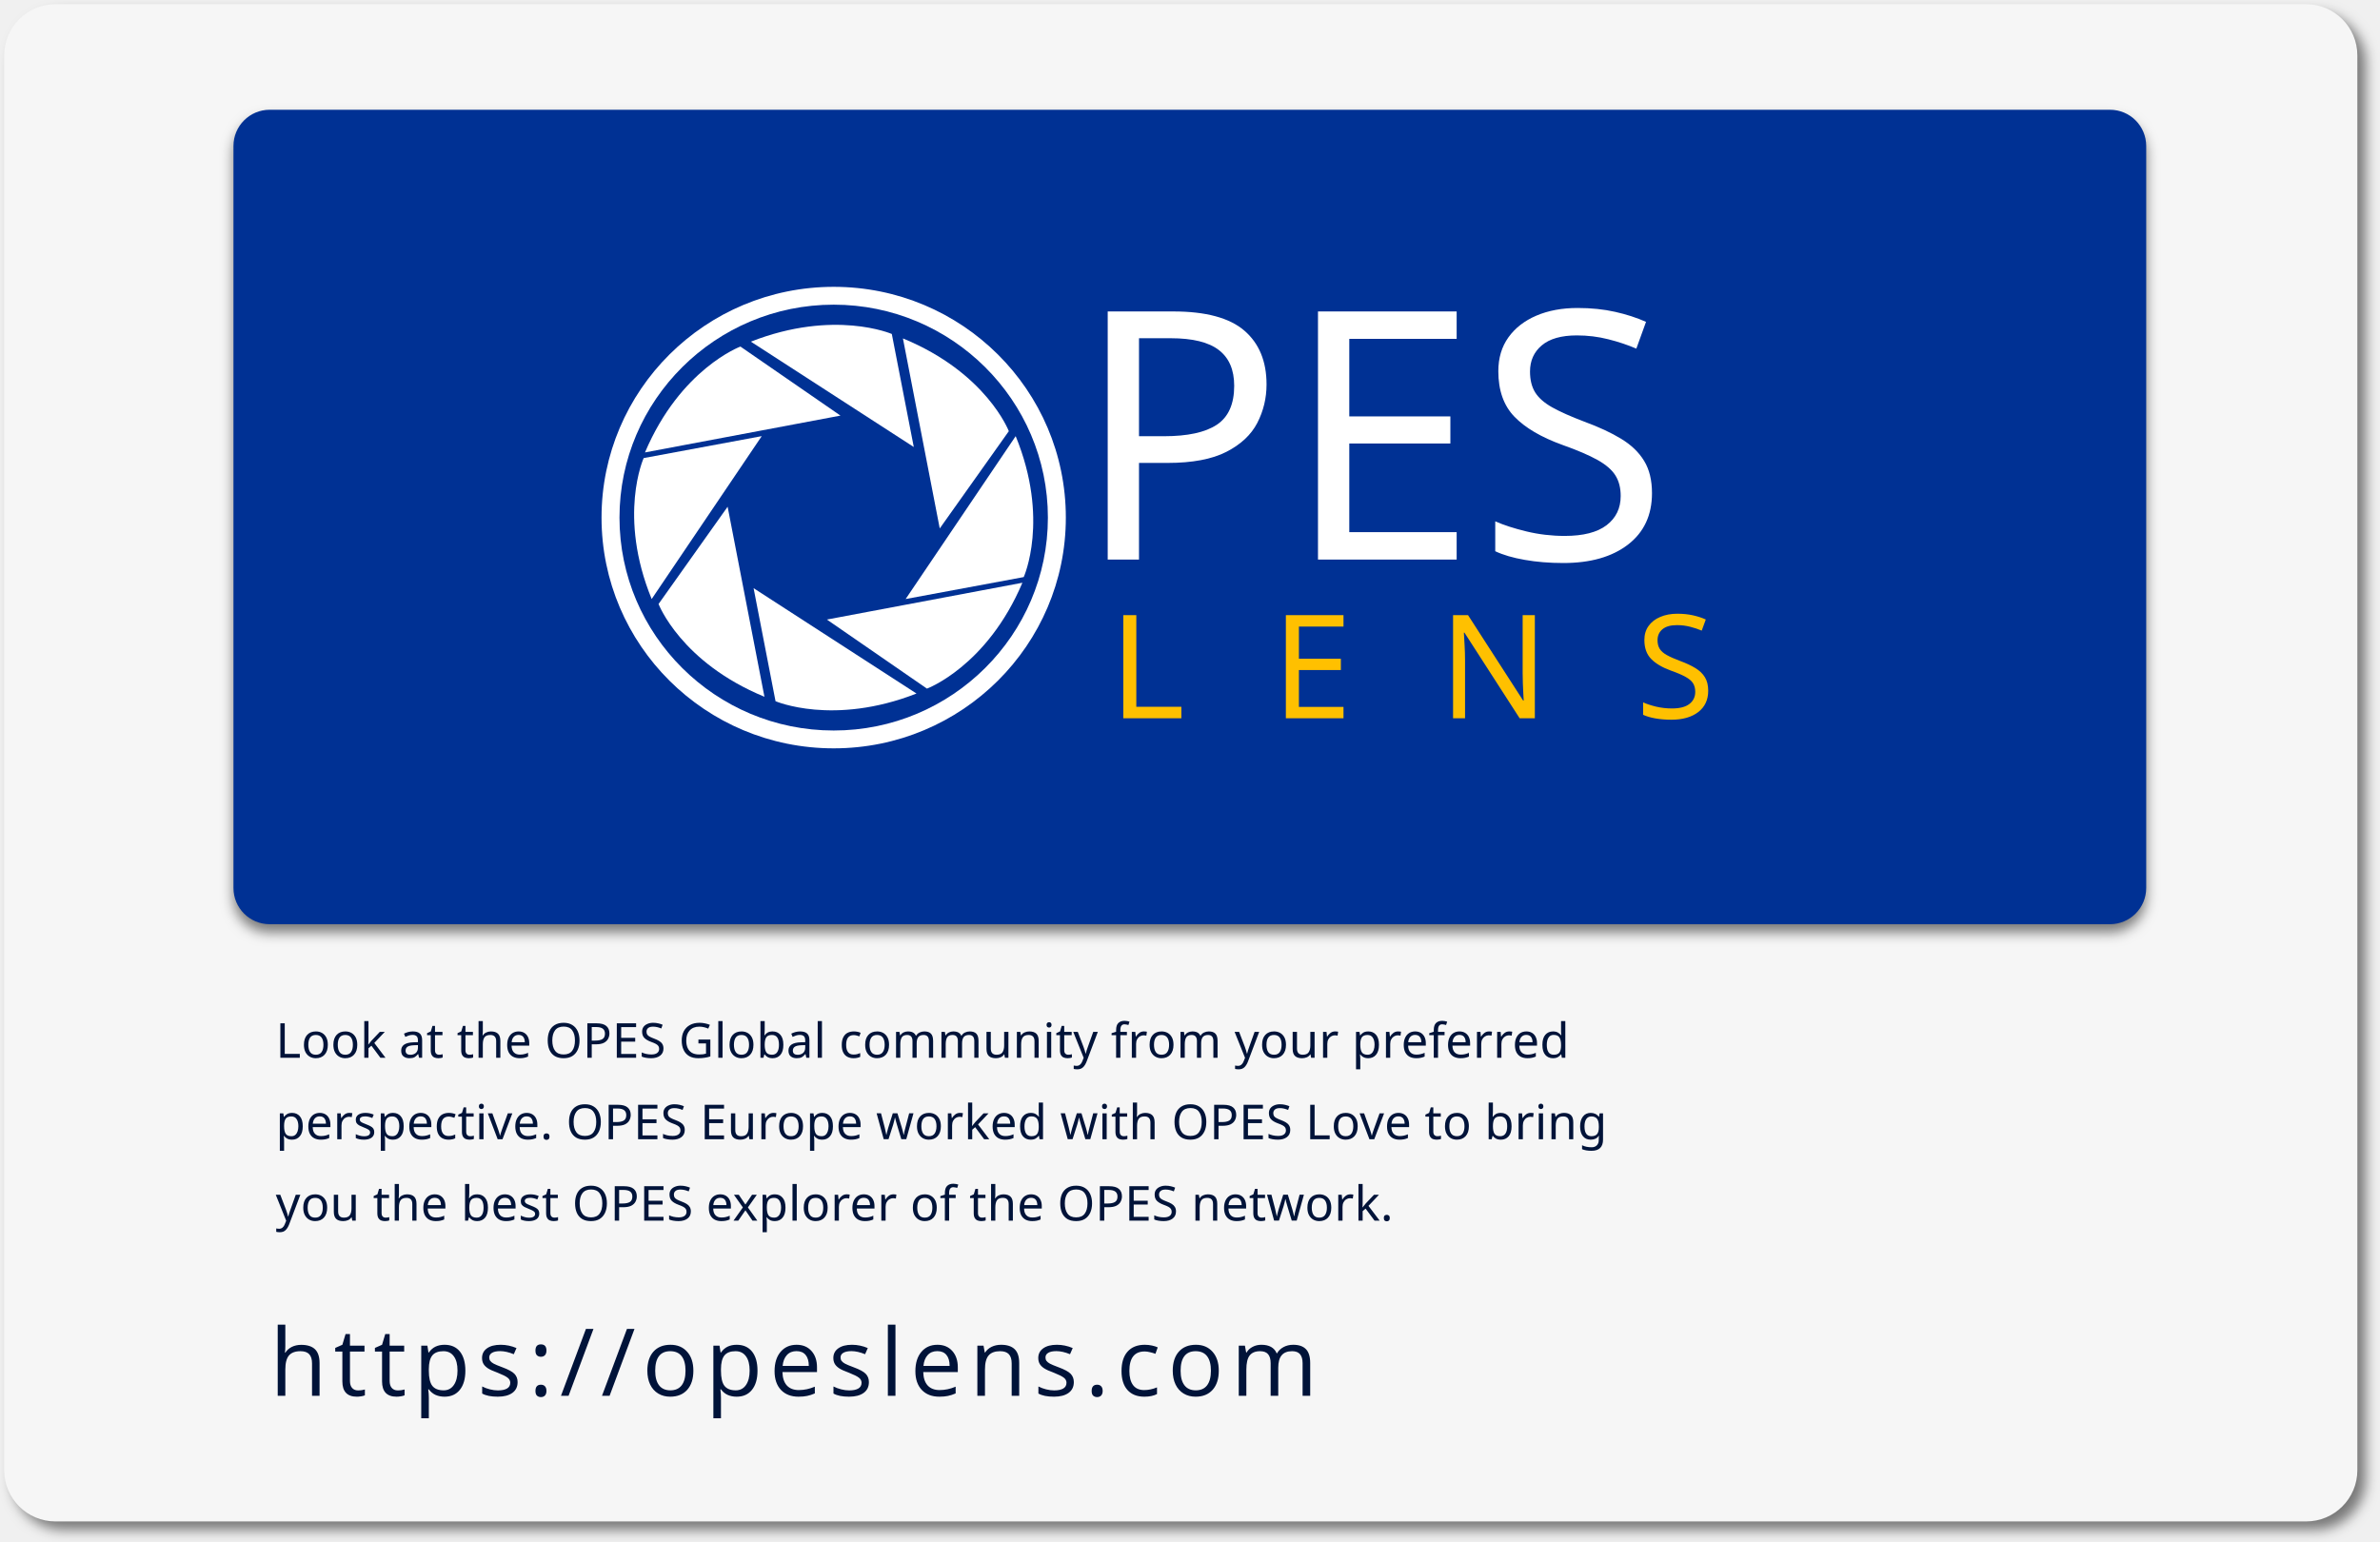
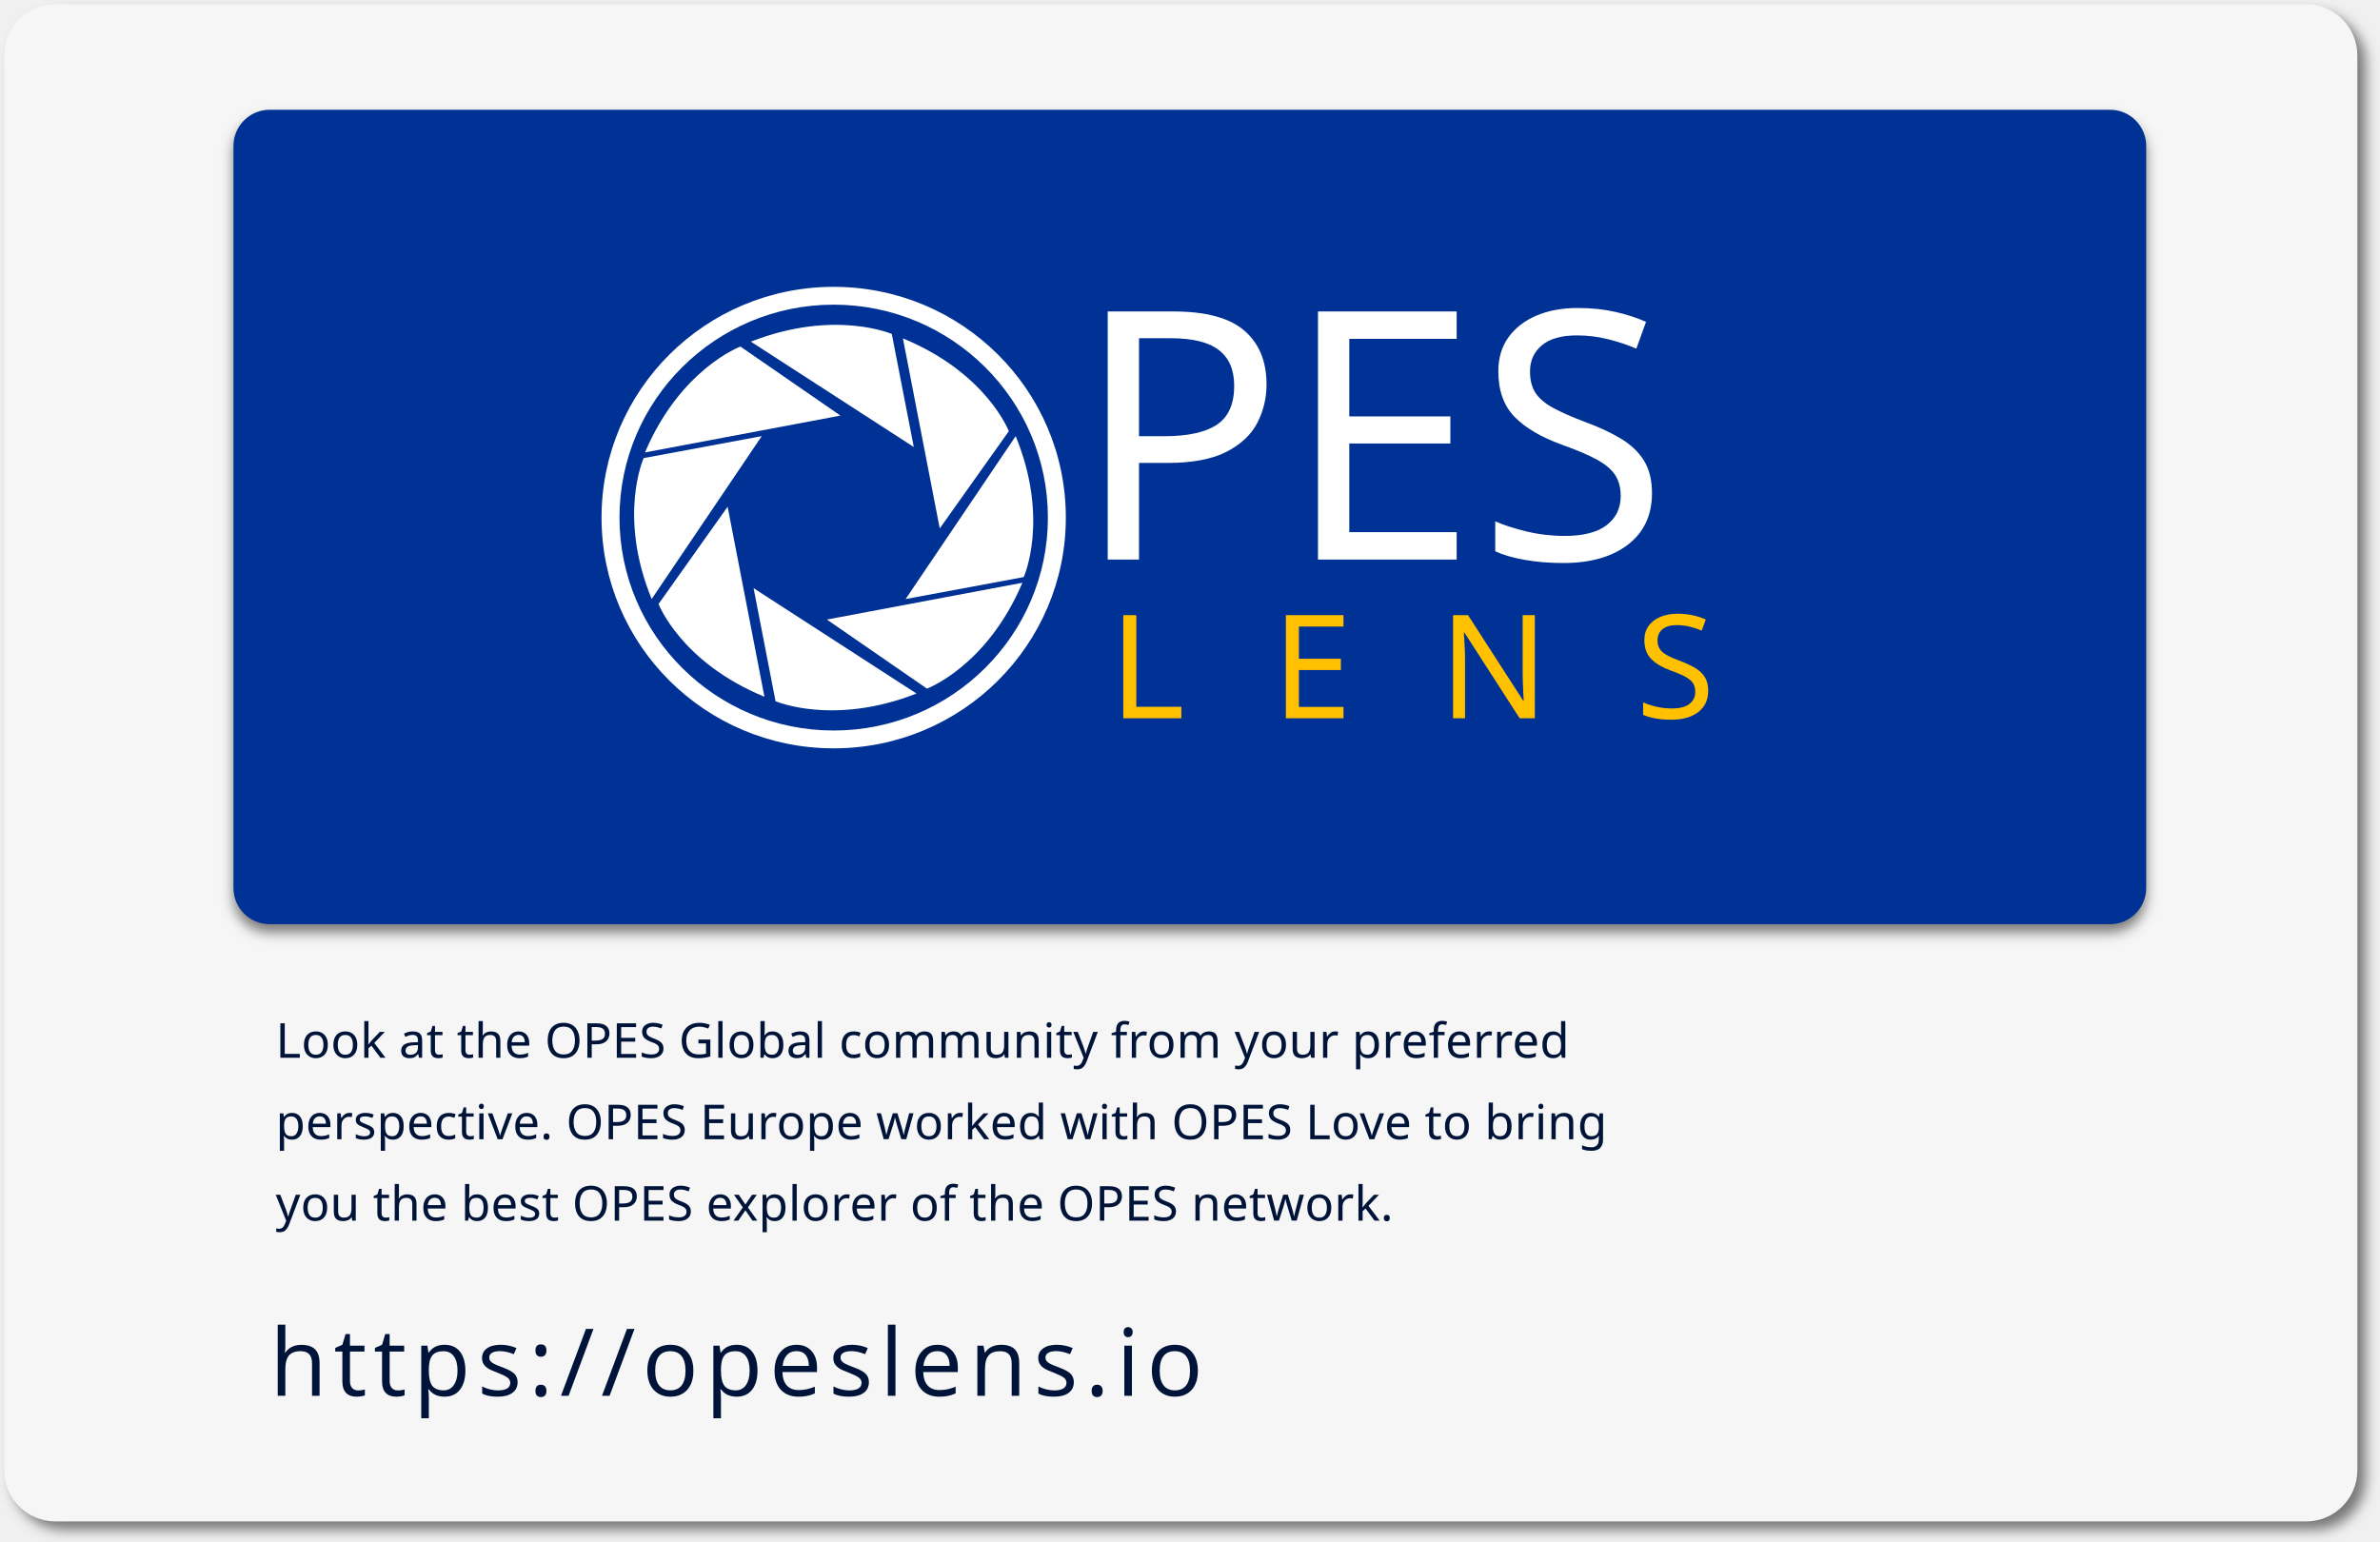
<svg xmlns="http://www.w3.org/2000/svg" xmlns:xlink="http://www.w3.org/1999/xlink" width="568px" height="368px" viewBox="0 0 568 368" version="1.1">
  <defs>
    <rect id="path-1" x="0" y="0" width="561.6" height="362.16" rx="12.24" />
    <filter x="-0.6%" y="-1.0%" width="102.0%" height="103.0%" filterUnits="objectBoundingBox" id="filter-2">
      <feOffset dx="2" dy="2" in="SourceAlpha" result="shadowOffsetOuter1" />
      <feGaussianBlur stdDeviation="1.5" in="shadowOffsetOuter1" result="shadowBlurOuter1" />
      <feColorMatrix values="0 0 0 0 0   0 0 0 0 0   0 0 0 0 0  0 0 0 0.5 0" type="matrix" in="shadowBlurOuter1" />
    </filter>
    <rect id="path-3" x="54.72" y="25.2" width="456.48" height="194.4" rx="8.64" />
    <filter x="-1.2%" y="-1.8%" width="102.4%" height="105.7%" filterUnits="objectBoundingBox" id="filter-4">
      <feOffset dx="0" dy="2" in="SourceAlpha" result="shadowOffsetOuter1" />
      <feGaussianBlur stdDeviation="1.5" in="shadowOffsetOuter1" result="shadowBlurOuter1" />
      <feColorMatrix values="0 0 0 0 0   0 0 0 0 0   0 0 0 0 0  0 0 0 0.5 0" type="matrix" in="shadowBlurOuter1" />
    </filter>
  </defs>
  <g id="Website" stroke="none" stroke-width="1" fill="none" fill-rule="evenodd">
    <g id="home-1440" transform="translate(-657, -2560)">
      <g id="opes-lens-logo-big" transform="translate(658, 2561)">
        <g id="Rectangle">
          <use fill="black" fill-opacity="1" filter="url(#filter-2)" xlink:href="#path-1" />
          <use fill="#F6F6F6" fill-rule="evenodd" xlink:href="#path-1" />
        </g>
        <g id="Rectangle">
          <use fill="black" fill-opacity="1" filter="url(#filter-4)" xlink:href="#path-3" />
          <use fill="#003194" fill-rule="evenodd" xlink:href="#path-3" />
        </g>
        <g id="OPES-Lens-Logo" transform="translate(142.56, 52.56)">
          <g id="camera" transform="translate(0, 14.904)" fill="#FFFFFF" fill-rule="nonzero">
            <path d="M33.146,14.256 C33.146,14.256 18.825,19.564 10.368,39.528 L57.024,30.735 L33.146,14.256 Z" id="Path" />
            <path d="M10.055,40.877 C10.055,40.877 3.826,54.636 11.965,74.52 L38.232,35.64 L10.055,40.877 Z" id="Path" />
            <path d="M13.608,75.706 C13.608,75.706 18.916,89.627 38.88,97.848 L30.091,52.488 L13.608,75.706 Z" id="Path" />
            <path d="M41.525,98.907 C41.525,98.907 55.284,104.869 75.168,97.077 L36.288,71.928 L41.525,98.907 Z" id="Path" />
            <path d="M77.664,95.904 C77.664,95.904 91.987,90.598 100.44,70.632 L53.784,79.419 L77.664,95.904 Z" id="Path" />
            <path d="M98.839,35.64 L72.576,74.52 L100.758,69.279 C100.758,69.283 106.98,55.524 98.839,35.64 Z" id="Path" />
            <path d="M97.2,34.454 C97.2,34.454 91.893,20.53 71.928,12.312 L80.716,57.672 L97.2,34.454 Z" id="Path" />
            <path d="M69.276,11.253 C69.276,11.253 55.526,5.288 35.64,13.087 L74.52,38.232 L69.276,11.253 Z" id="Path" />
            <path d="M55.408,0 C24.808,0 0,24.663 0,55.08 C0,85.493 24.805,110.16 55.408,110.16 C86,110.16 110.808,85.489 110.808,55.08 C110.812,24.663 86.003,0 55.408,0 Z M55.408,105.902 C27.22,105.902 4.284,83.103 4.284,55.08 C4.284,27.057 27.22,4.258 55.408,4.258 C83.588,4.258 106.524,27.057 106.524,55.08 C106.524,83.103 83.588,105.902 55.408,105.902 Z" id="Shape" />
          </g>
          <text id="PES" font-family="Montserrat-Regular, Montserrat" font-size="82.944" font-weight="normal" fill="#FFFFFF">
            <tspan x="112.752" y="80">PES</tspan>
          </text>
          <text id="LENS" font-family="Montserrat-Regular, Montserrat" font-size="34.474" font-weight="normal" letter-spacing="20.736" fill="#FFC000">
            <tspan x="121.176" y="117.888">LENS</tspan>
          </text>
        </g>
-         <text id="https://opeslens.com" font-family="OpenSans-Regular, Open Sans" font-size="22.349" font-weight="normal" letter-spacing="1.584" fill="#001339">
-           <tspan x="63.36" y="332.16">https://opeslens.com</tspan>
+         <text id="https://opeslens.io" font-family="OpenSans-Regular, Open Sans" font-size="22.349" font-weight="normal" letter-spacing="1.584" fill="#001339">
+           <tspan x="63.36" y="332.16">https://opeslens.io</tspan>
        </text>
        <text id="Look-at-the-OPES-Glo" font-family="Montserrat-Regular, Montserrat" font-size="11.52" font-weight="normal" line-spacing="19.44" letter-spacing="0.059" fill="#001339">
          <tspan x="64.8" y="251.48">Look at the OPES Global community from your preferred </tspan>
          <tspan x="64.8" y="270.92">perspective. OPES Europe worked with OPES Love to bring </tspan>
          <tspan x="64.8" y="290.36">you the best OPES explorer of the OPES network.</tspan>
        </text>
      </g>
    </g>
  </g>
</svg>
